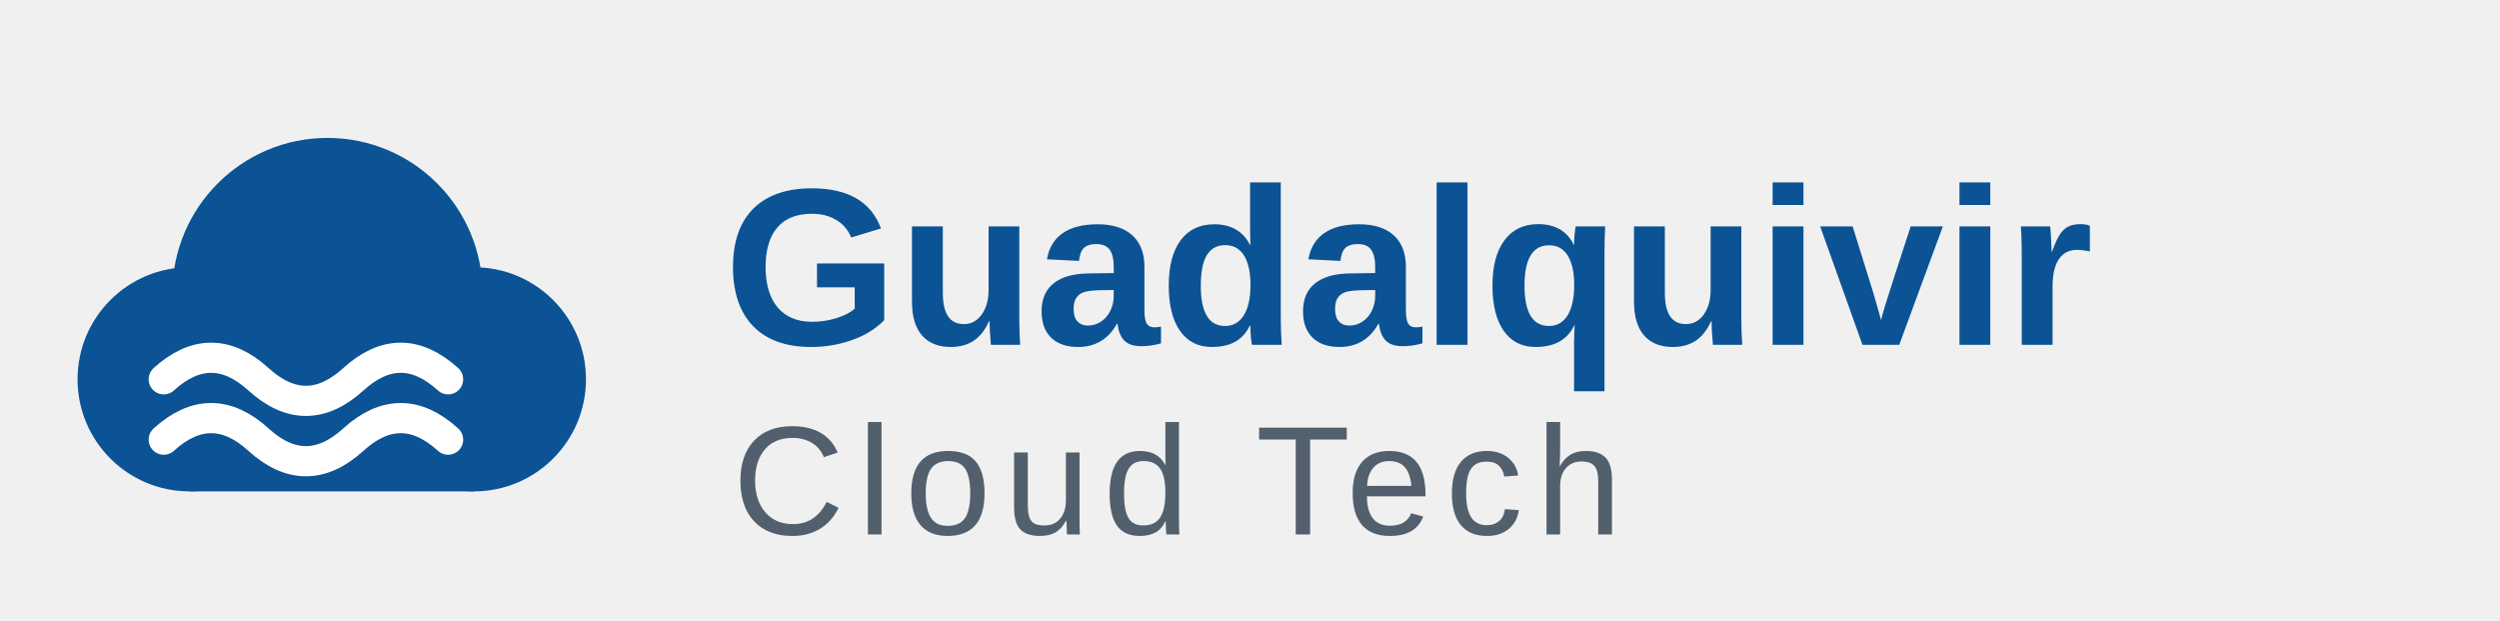
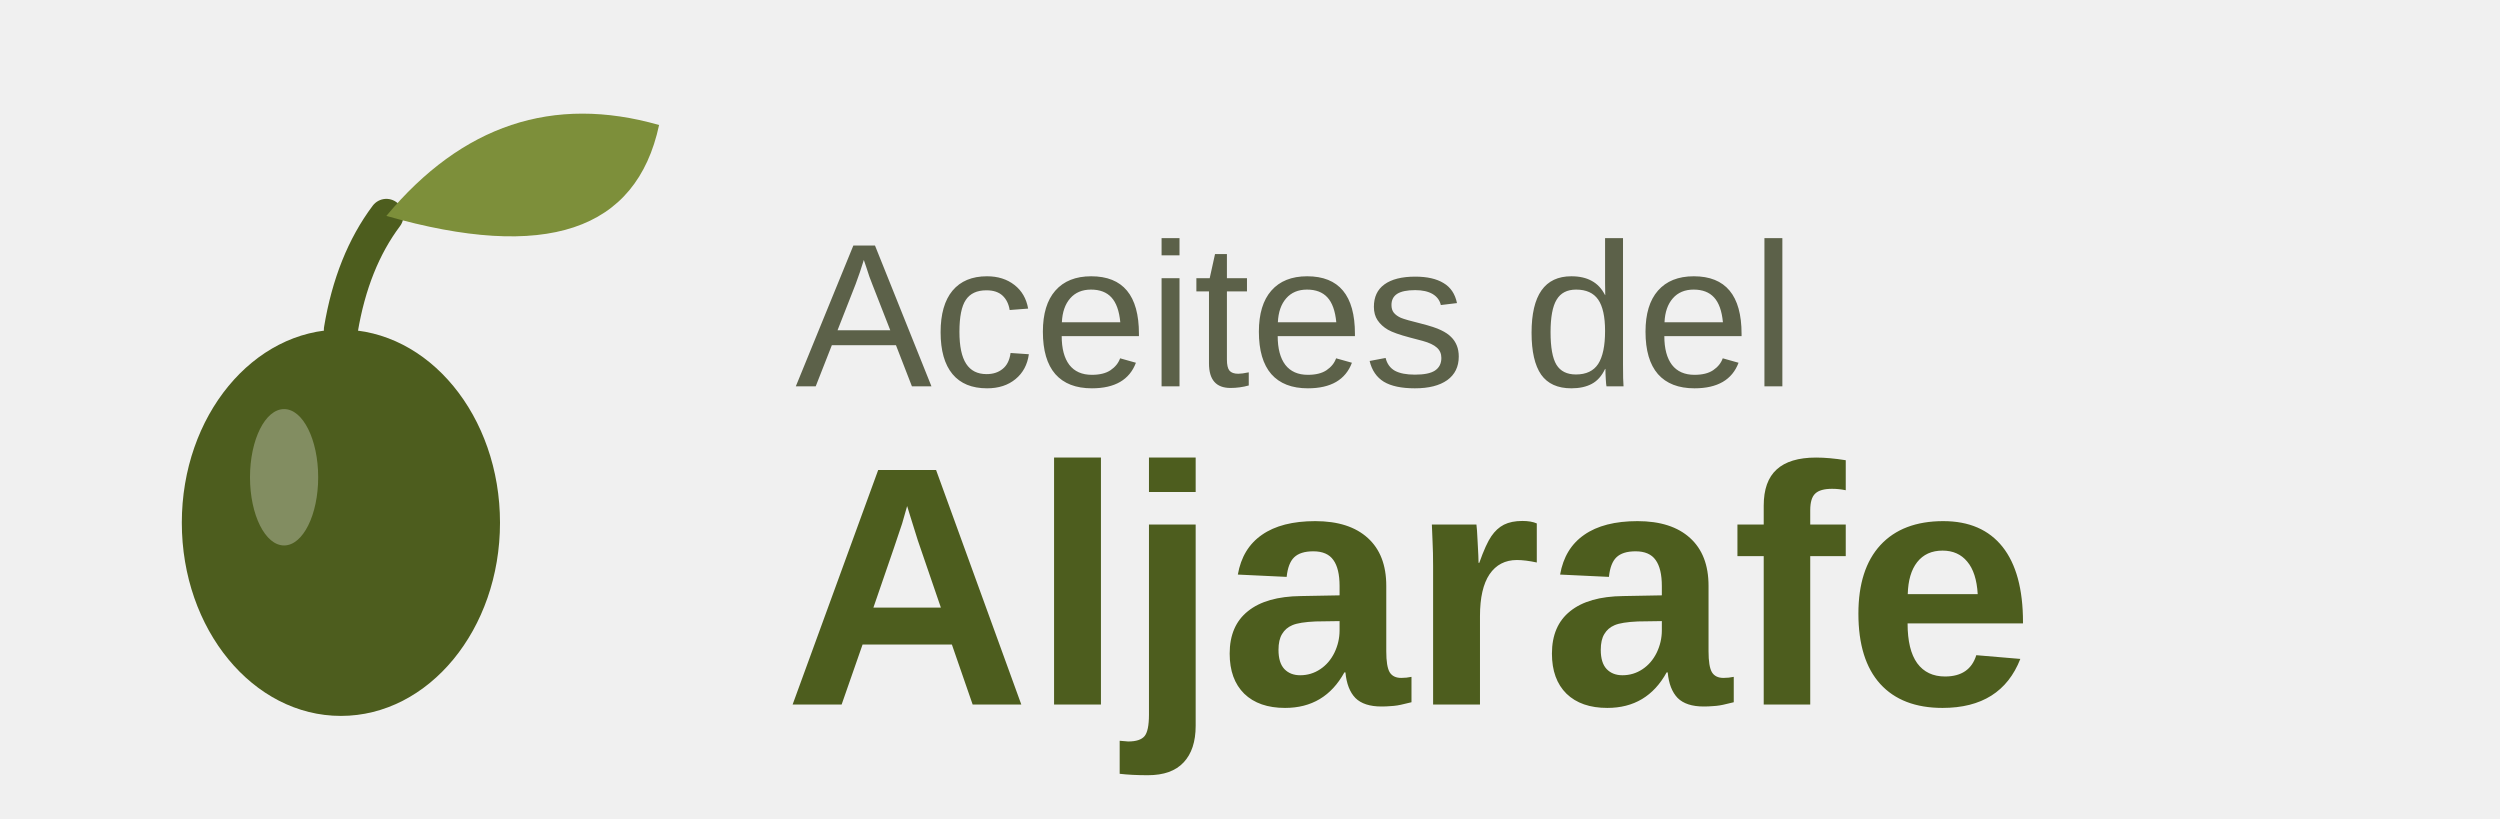
- <svg xmlns="http://www.w3.org/2000/svg" viewBox="0 0 290 72" role="img" aria-labelledby="titulo">
-   <g fill="#0b5394">
-     <circle cx="22" cy="44" r="13" />
-     <circle cx="38" cy="34" r="18" />
-     <circle cx="55" cy="44" r="13" />
-     <rect x="22" y="44" width="33" height="13" />
-   </g>
-   <g fill="none" stroke="#fff" stroke-width="3.5" stroke-linecap="round">
-     <path d="M19 44 q5.5 -5 11 0 t11 0 t11 0" />
-     <path d="M19 51 q5.5 -5 11 0 t11 0 t11 0" />
-   </g>
-   <text x="84" y="40" font-family="system-ui, 'Segoe UI', Arial, sans-serif" font-size="26" font-weight="700" fill="#0b5394">Guadalquivir</text>
-   <text x="85" y="62" font-family="system-ui, 'Segoe UI', Arial, sans-serif" font-size="18" letter-spacing="1.5" fill="#52606d">Cloud Tech</text>
+ <svg xmlns="http://www.w3.org/2000/svg" viewBox="0 0 220 72" role="img" aria-labelledby="titulo">
+   <path d="M30 29 q1 -6 4 -10" fill="none" stroke="#4d5d1e" stroke-width="3" stroke-linecap="round" />
+   <path d="M34 19 q10 -12 24 -8 q-3 14 -24 8 z" fill="#7d8f3a" />
+   <ellipse cx="30" cy="46" rx="14" ry="17" fill="#4d5d1e" />
+   <ellipse cx="25" cy="42" rx="3" ry="6" fill="#fff" fill-opacity="0.3" />
+   <text x="70" y="34" font-family="system-ui, 'Segoe UI', Arial, sans-serif" font-size="18" fill="#5c6149">Aceites del</text>
+   <text x="69" y="62" font-family="system-ui, 'Segoe UI', Arial, sans-serif" font-size="30" font-weight="700" fill="#4d5d1e">Aljarafe</text>
</svg>
